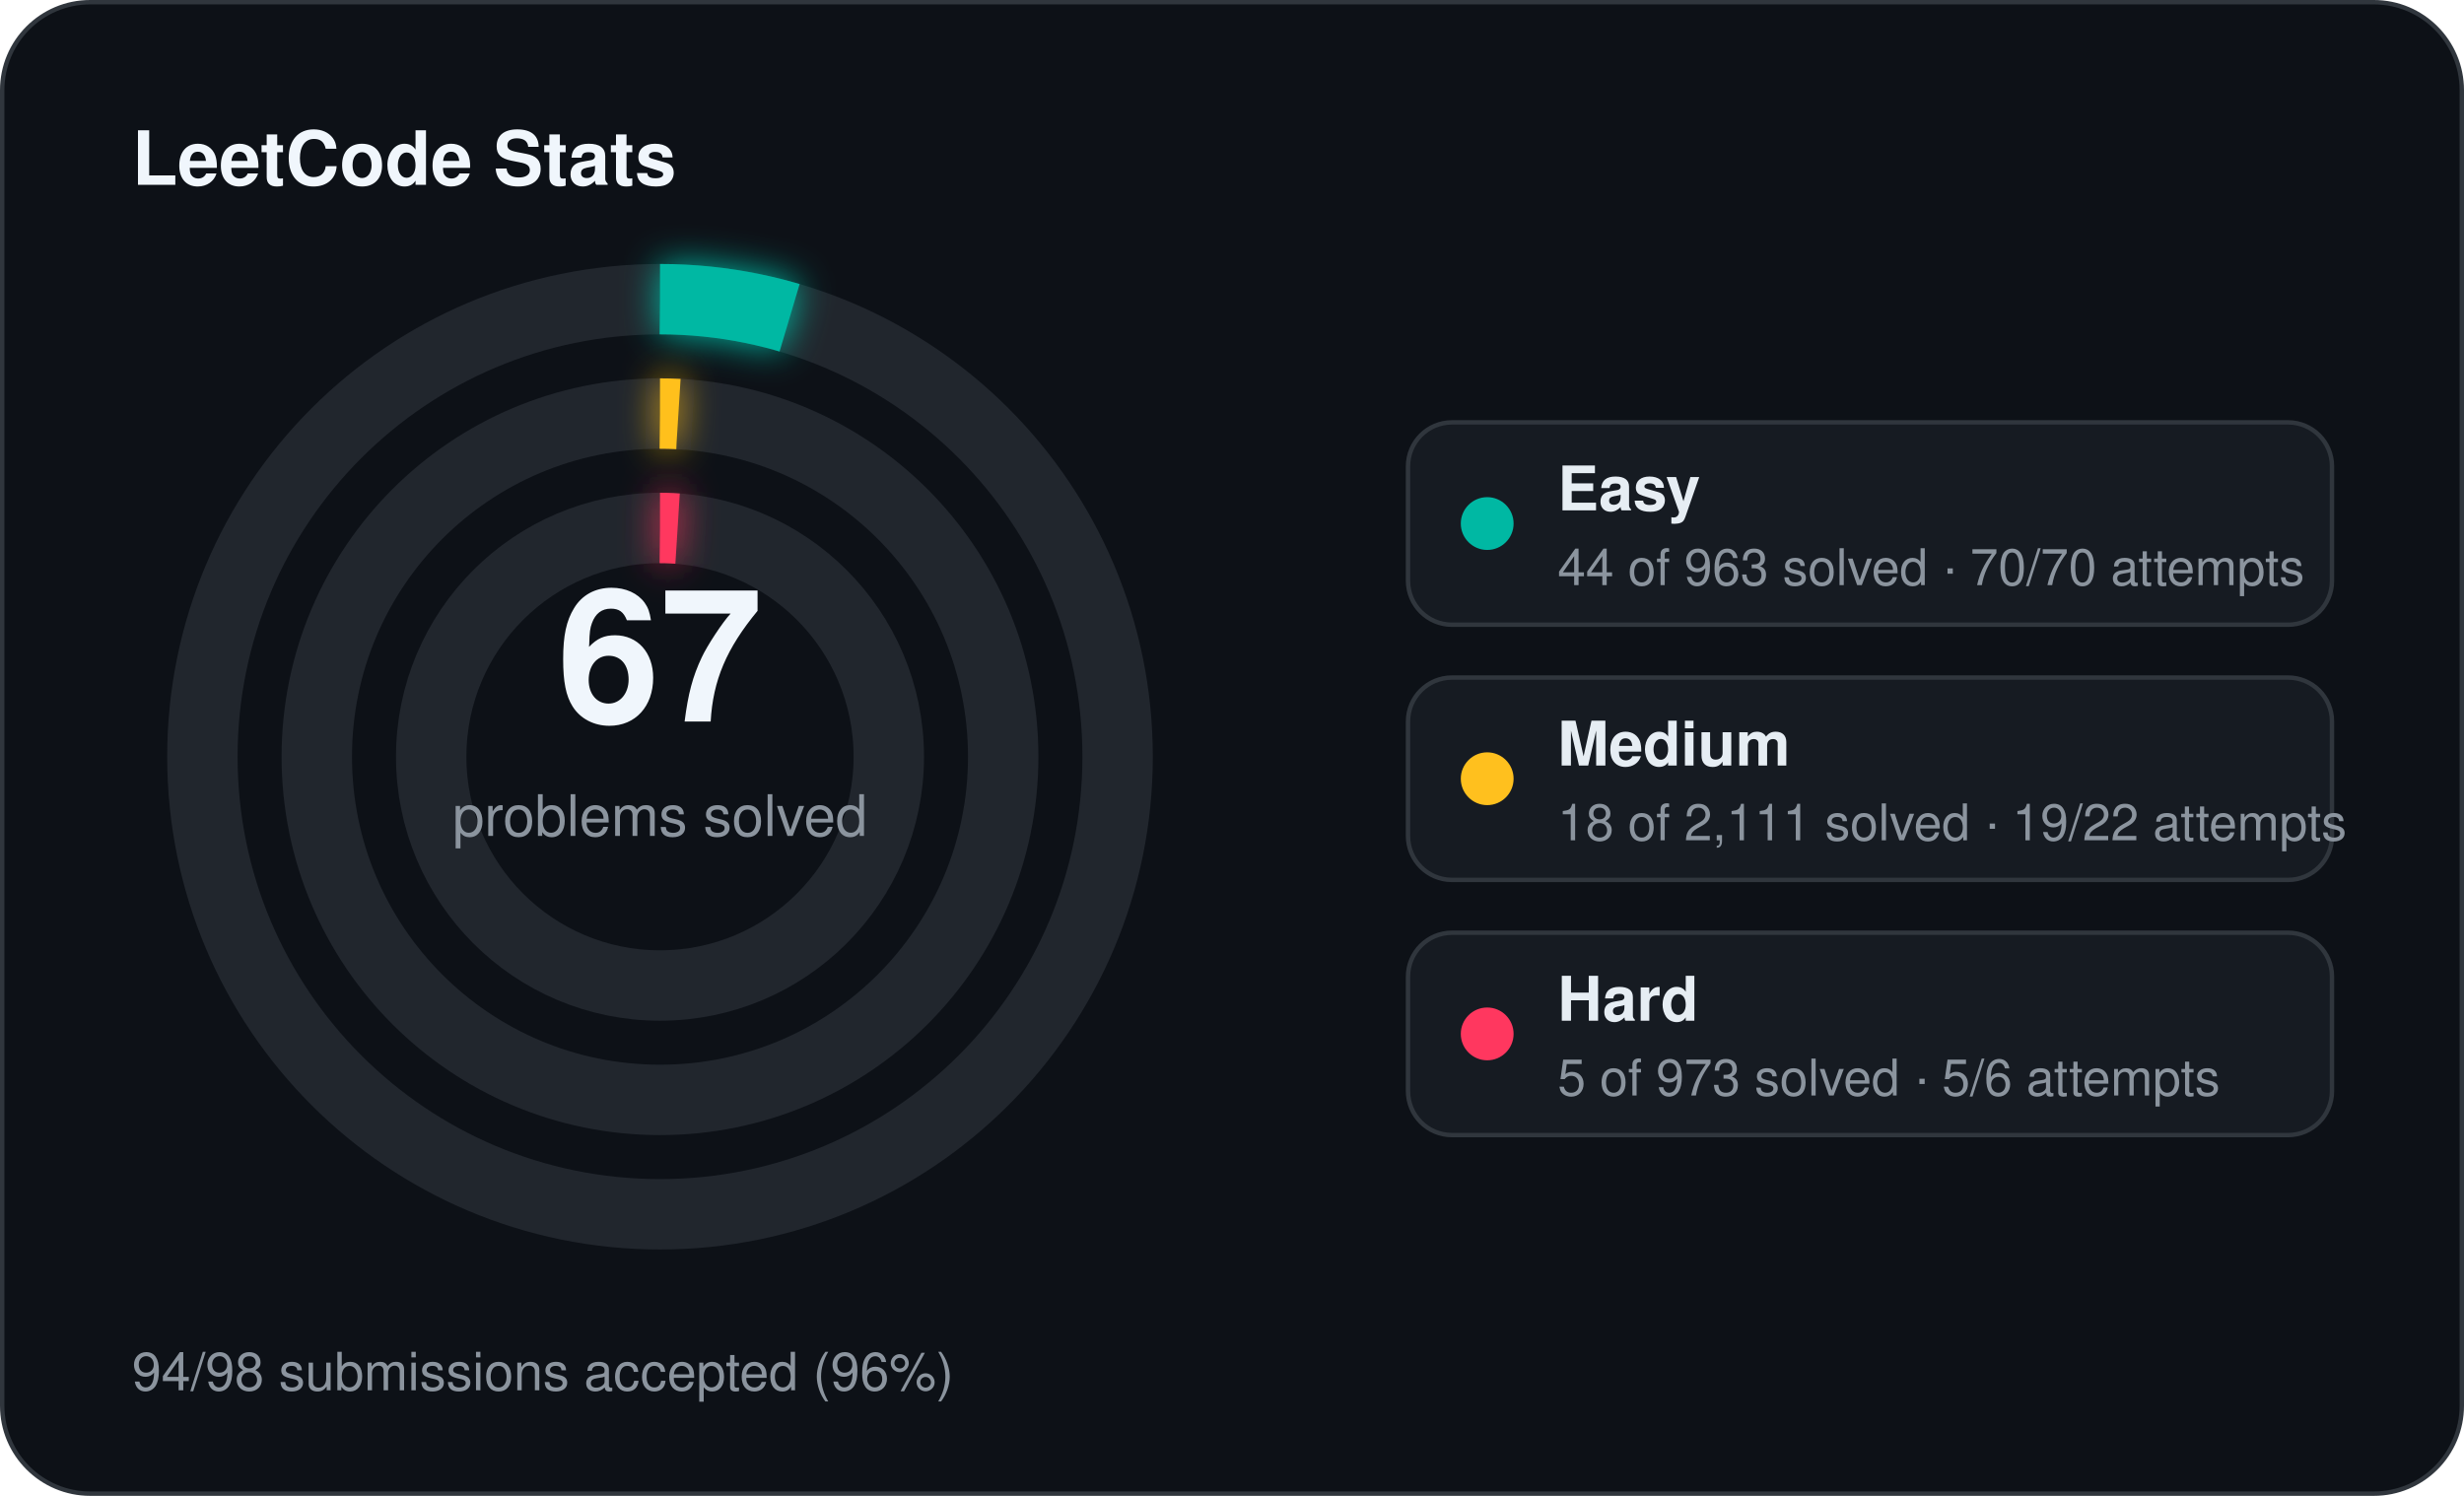
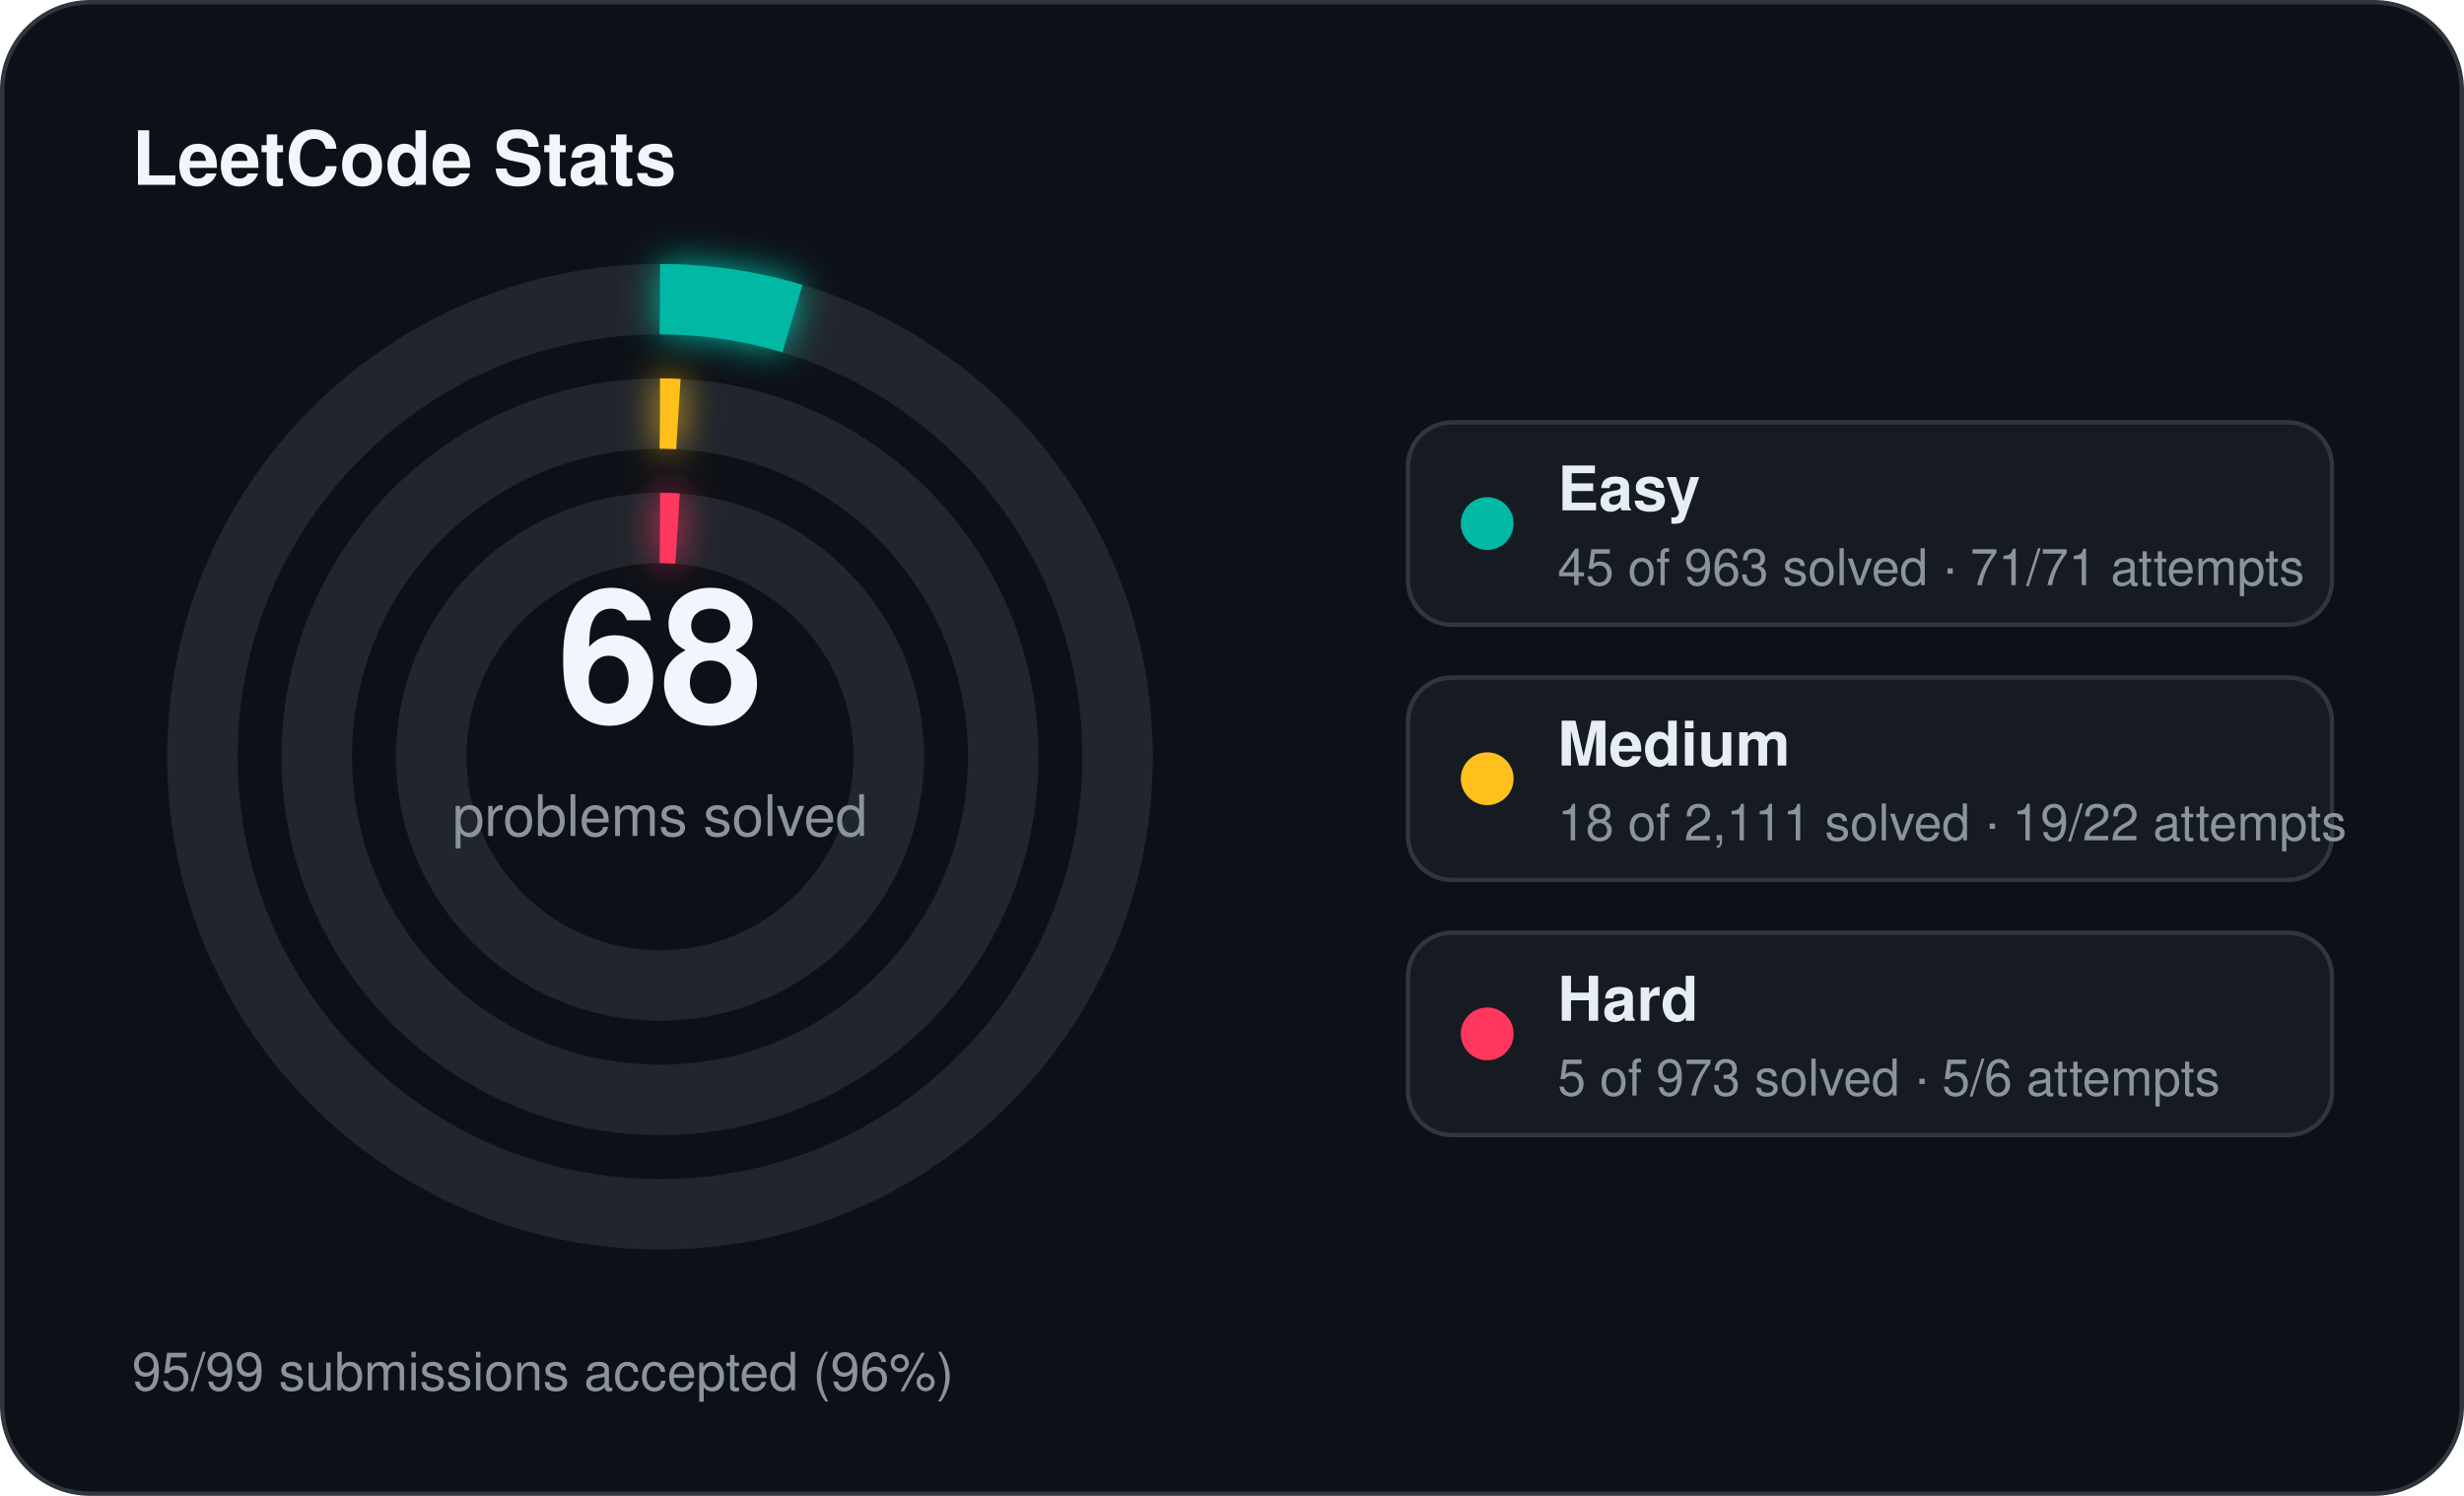
<svg xmlns="http://www.w3.org/2000/svg" width="560" height="340" viewBox="0 0 560 340">
  <defs>
    <filter id="stats-glow" x="-60%" y="-60%" width="220%" height="220%">
      <feGaussianBlur stdDeviation="4" result="blur" />
      <feMerge>
        <feMergeNode in="blur" />
        <feMergeNode in="SourceGraphic" />
      </feMerge>
    </filter>
  </defs>
  <rect x="0.5" y="0.5" width="559" height="339" rx="20" fill="#0d1117" stroke="#30363d" stroke-width="1" />
  <text x="30" y="42" fill="#f0f6fc" font-family="Segoe UI, Helvetica, Arial, sans-serif" font-size="17" font-weight="700">LeetCode Stats</text>
  <circle cx="150" cy="172" r="104" fill="none" stroke="#21262d" stroke-width="16" />
-   <circle cx="150" cy="172" r="104" fill="none" stroke="#00b8a3" stroke-width="16" stroke-linecap="butt" stroke-dasharray="29.86 653.45" transform="rotate(-90 150 172)" filter="url(#stats-glow)" />
+   <circle cx="150" cy="172" r="104" fill="none" stroke="#00b8a3" stroke-width="16" stroke-linecap="butt" stroke-dasharray="30.54 653.45" transform="rotate(-90 150 172)" filter="url(#stats-glow)" />
  <circle cx="150" cy="172" r="78" fill="none" stroke="#21262d" stroke-width="16" />
  <circle cx="150" cy="172" r="78" fill="none" stroke="#ffc01e" stroke-width="16" stroke-linecap="butt" stroke-dasharray="4.18 490.09" transform="rotate(-90 150 172)" filter="url(#stats-glow)" />
  <circle cx="150" cy="172" r="52" fill="none" stroke="#21262d" stroke-width="16" />
  <circle cx="150" cy="172" r="52" fill="none" stroke="#ff375f" stroke-width="16" stroke-linecap="butt" stroke-dasharray="4.00 326.73" transform="rotate(-90 150 172)" filter="url(#stats-glow)" />
-   <text x="150" y="164" text-anchor="middle" fill="#f0f6fc" font-family="Segoe UI, Helvetica, Arial, sans-serif" font-size="42" font-weight="700">67</text>
+   <text x="150" y="164" text-anchor="middle" fill="#f0f6fc" font-family="Segoe UI, Helvetica, Arial, sans-serif" font-size="42" font-weight="700">68</text>
  <text x="150" y="190" text-anchor="middle" fill="#8b949e" font-family="Segoe UI, Helvetica, Arial, sans-serif" font-size="13">problems solved</text>
  <rect x="320" y="96" width="210" height="46" rx="10" fill="#161b22" stroke="#30363d" stroke-width="1" />
  <circle cx="338" cy="119" r="6" fill="#00b8a3" />
  <text x="354" y="116" fill="#e6edf3" font-family="Segoe UI, Helvetica, Arial, sans-serif" font-size="14" font-weight="600">Easy</text>
-   <text x="354" y="133" fill="#8b949e" font-family="Segoe UI, Helvetica, Arial, sans-serif" font-size="11.5">44 of 963 solved · 70/70 attempts</text>
+   <text x="354" y="133" fill="#8b949e" font-family="Segoe UI, Helvetica, Arial, sans-serif" font-size="11.5">45 of 963 solved · 71/71 attempts</text>
  <rect x="320" y="154" width="210" height="46" rx="10" fill="#161b22" stroke="#30363d" stroke-width="1" />
  <circle cx="338" cy="177" r="6" fill="#ffc01e" />
  <text x="354" y="174" fill="#e6edf3" font-family="Segoe UI, Helvetica, Arial, sans-serif" font-size="14" font-weight="600">Medium</text>
  <text x="354" y="191" fill="#8b949e" font-family="Segoe UI, Helvetica, Arial, sans-serif" font-size="11.5">18 of 2,111 solved · 19/22 attempts</text>
  <rect x="320" y="212" width="210" height="46" rx="10" fill="#161b22" stroke="#30363d" stroke-width="1" />
  <circle cx="338" cy="235" r="6" fill="#ff375f" />
  <text x="354" y="232" fill="#e6edf3" font-family="Segoe UI, Helvetica, Arial, sans-serif" font-size="14" font-weight="600">Hard</text>
  <text x="354" y="249" fill="#8b949e" font-family="Segoe UI, Helvetica, Arial, sans-serif" font-size="11.5">5 of 973 solved · 5/6 attempts</text>
-   <text x="30" y="316" fill="#8b949e" font-family="Segoe UI, Helvetica, Arial, sans-serif" font-size="12">94/98 submissions accepted (96%)</text>
+   <text x="30" y="316" fill="#8b949e" font-family="Segoe UI, Helvetica, Arial, sans-serif" font-size="12">95/99 submissions accepted (96%)</text>
</svg>
